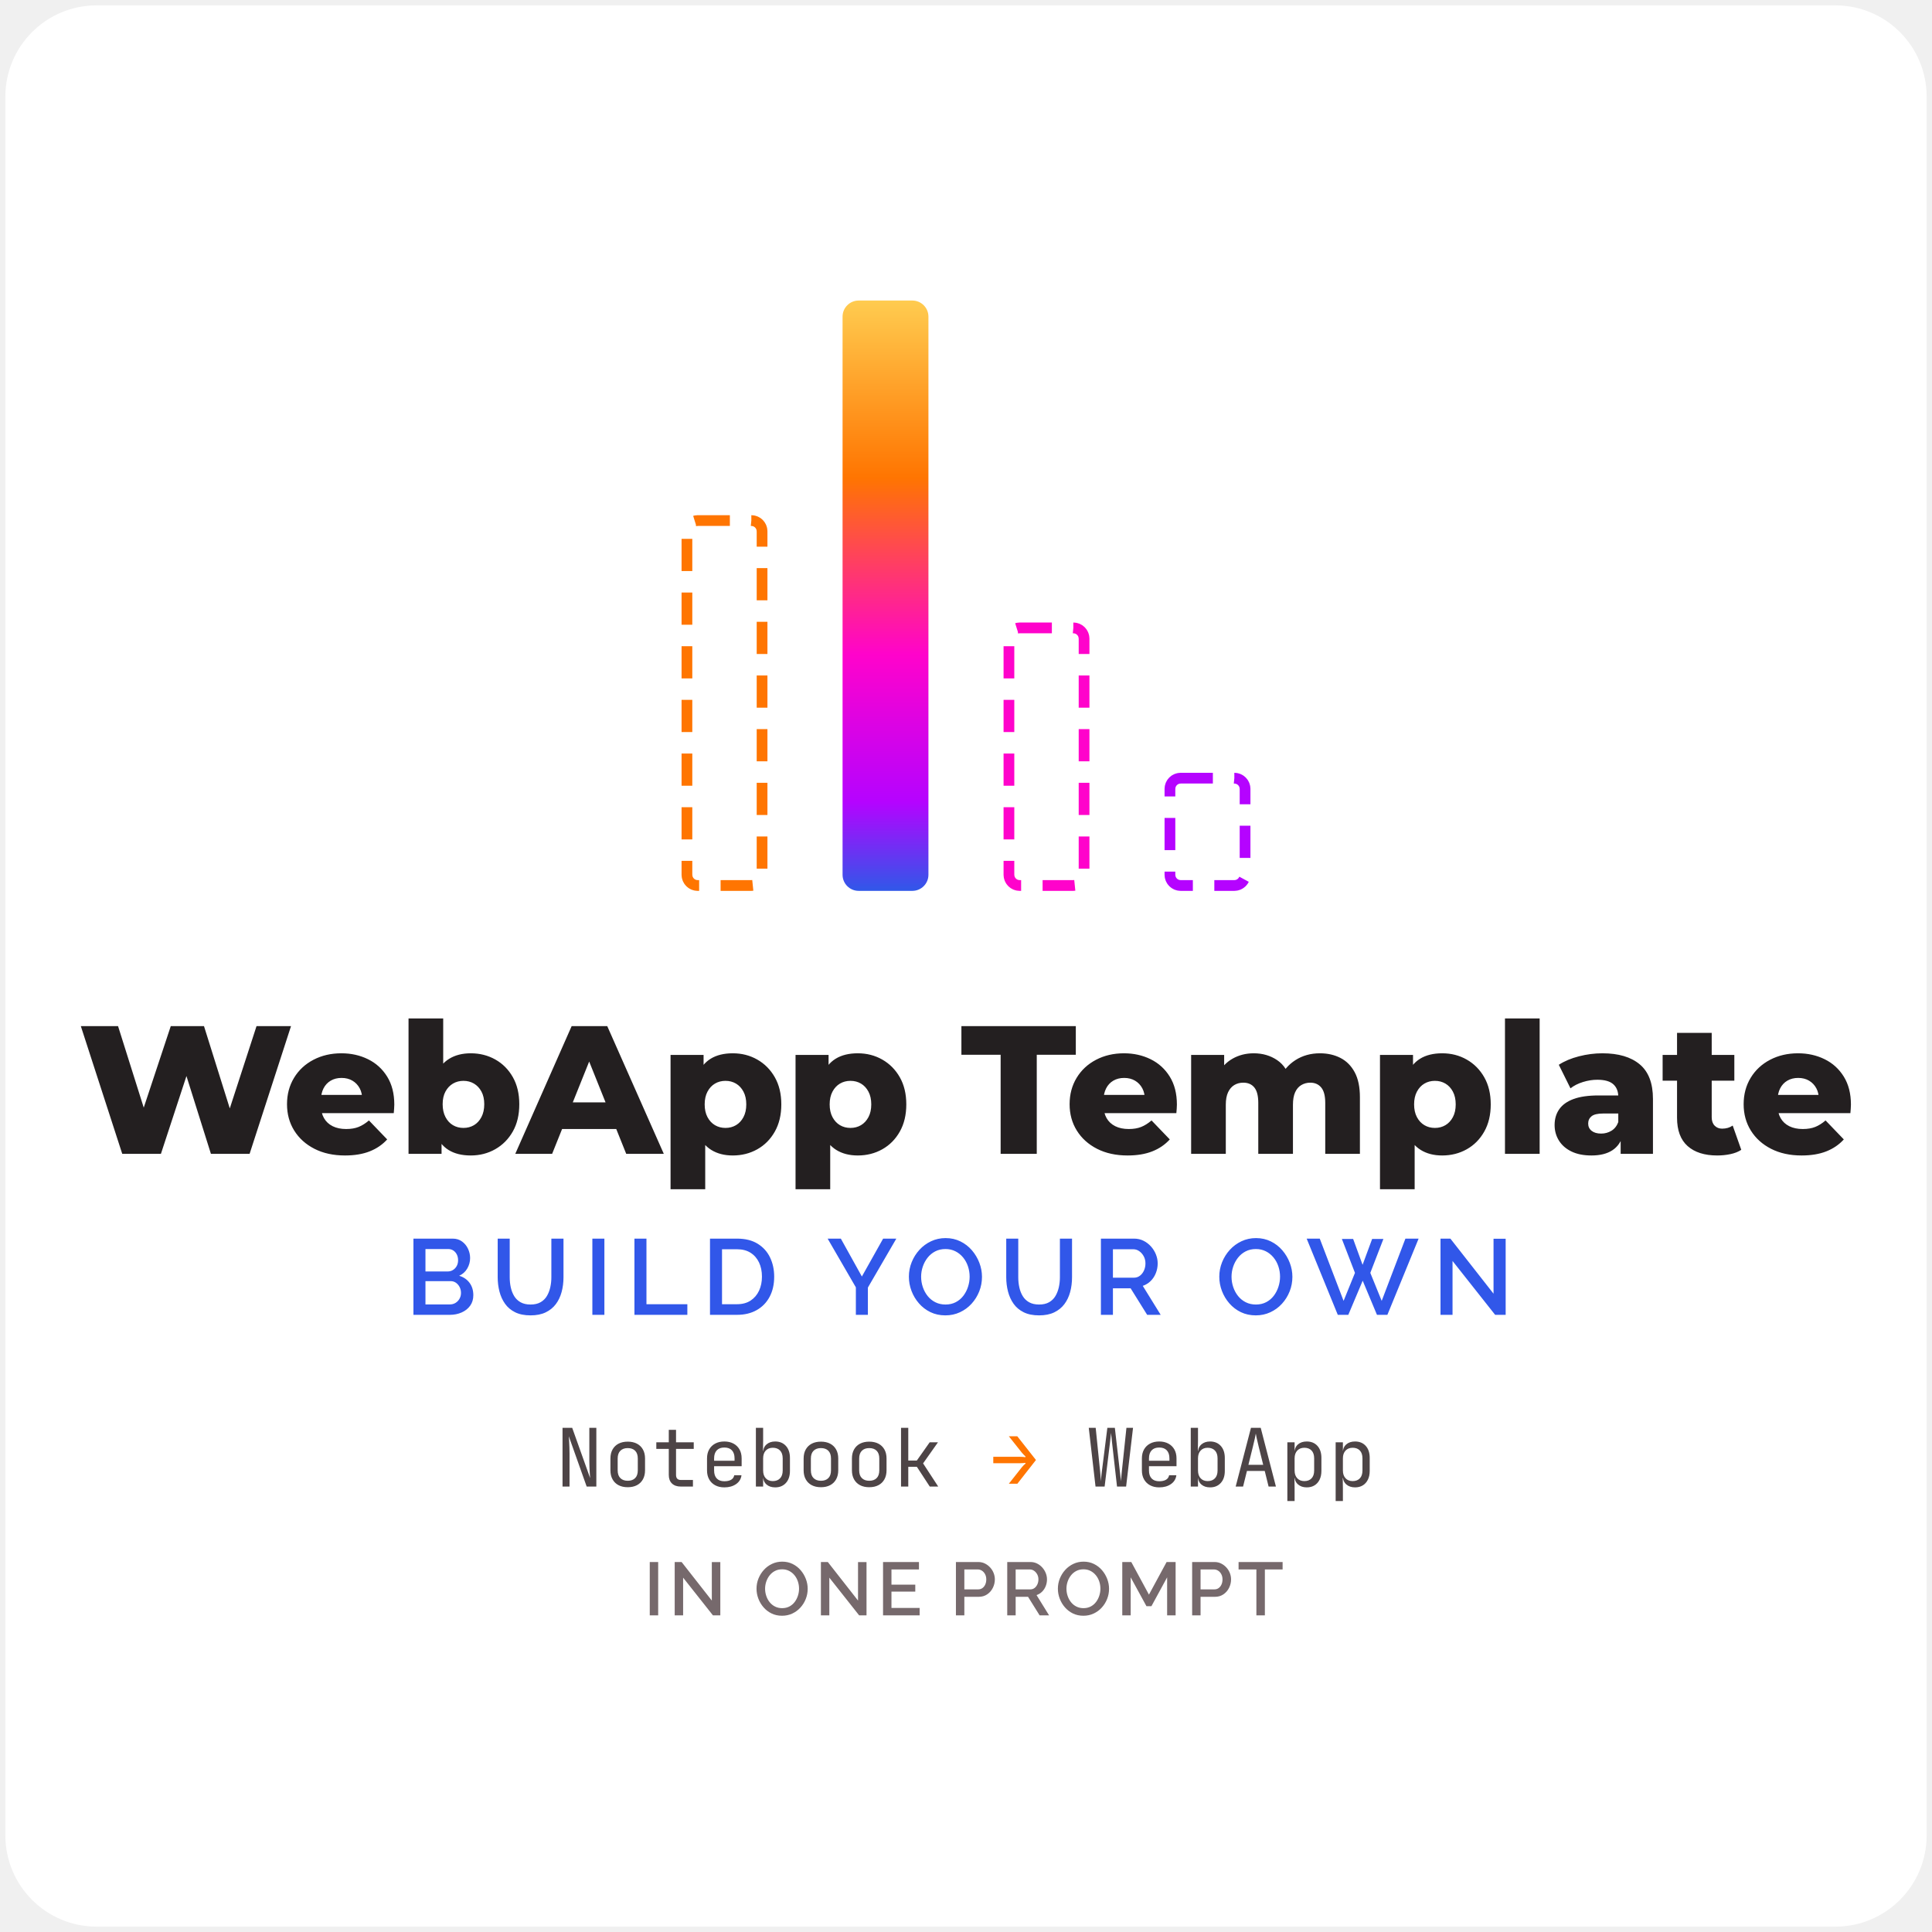
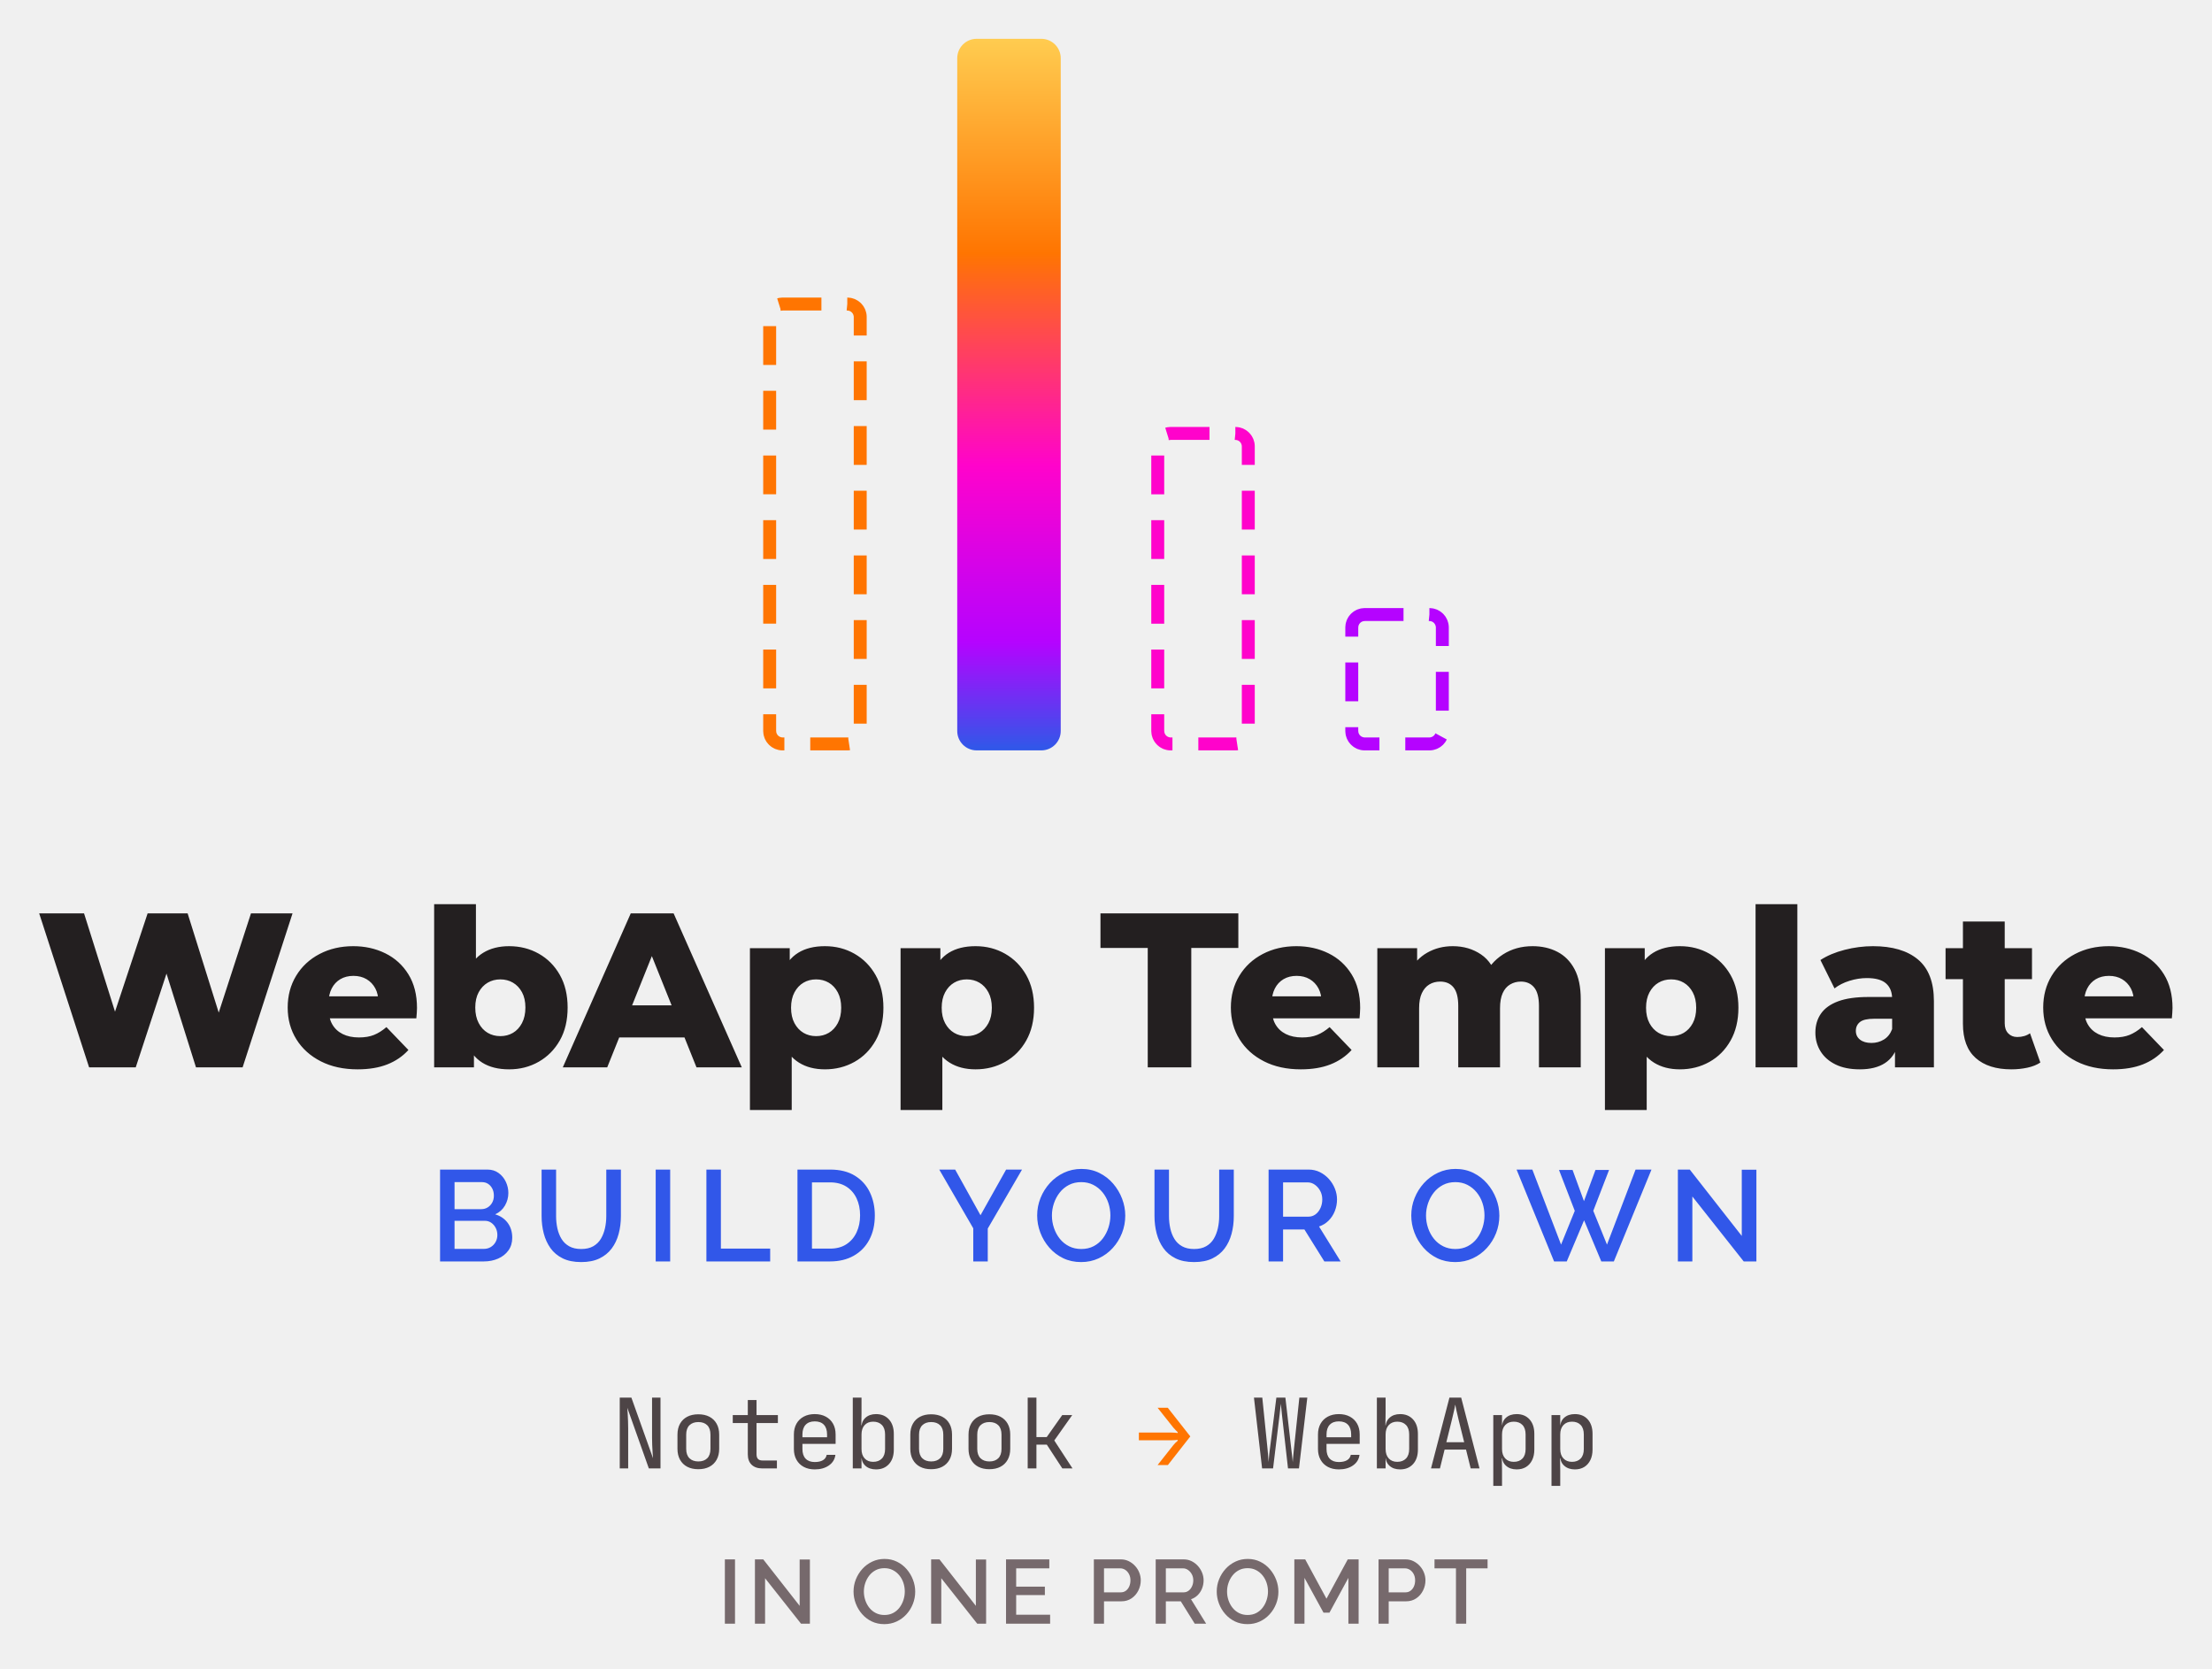
- <svg xmlns="http://www.w3.org/2000/svg" viewBox="0 0 360 360" width="360" height="360" role="img" aria-label="WebApp Template - build your own: notebook to WebApp in one prompt">
+ <svg xmlns="http://www.w3.org/2000/svg" viewBox="9 50 342 258" width="342" height="258" role="img" aria-label="WebApp Template - build your own: notebook to WebApp in one prompt">
  <defs>
    <linearGradient id="peak" x1="0" y1="0" x2="0" y2="1">
      <stop offset="0" stop-color="#ffcb4f" />
      <stop offset="0.3" stop-color="#ff7501" />
      <stop offset="0.6" stop-color="#ff03cb" />
      <stop offset="0.85" stop-color="#b503ff" />
      <stop offset="1" stop-color="#3157e9" />
    </linearGradient>
  </defs>
-   <rect x="1" y="1" width="358" height="358" rx="17" fill="#ffffff" />
  <rect x="128" y="97" width="14" height="68" rx="2" fill="none" stroke="#ff7501" stroke-width="2" stroke-dasharray="6 4" />
  <rect x="157" y="56" width="16" height="110" rx="3" fill="url(#peak)" />
  <rect x="188" y="117" width="14" height="48" rx="2" fill="none" stroke="#ff03cb" stroke-width="2" stroke-dasharray="6 4" />
  <rect x="218" y="145" width="14" height="20" rx="2" fill="none" stroke="#b503ff" stroke-width="2" stroke-dasharray="6 4" />
  <g fill="#231f20" transform="translate(14.516 215) scale(0.034 -0.034)">
    <path d="M243 0 16 700H220L411 94H308L509 700H691L881 94H782L979 700H1168L941 0H729L567 515H624L455 0Z M1464 -9Q1368 -9 1296.5 27.5Q1225 64 1185.5 127.5Q1146 191 1146 272Q1146 353 1184.5 416.5Q1223 480 1291 515.5Q1359 551 1444 551Q1524 551 1590 518.5Q1656 486 1695 423Q1734 360 1734 270Q1734 260 1733 247Q1732 234 1731 223H1302V323H1630L1558 295Q1559 332 1544.5 359Q1530 386 1504.5 401Q1479 416 1445 416Q1411 416 1385.5 401Q1360 386 1346 358.5Q1332 331 1332 294V265Q1332 225 1348.5 196Q1365 167 1396 151.5Q1427 136 1470 136Q1510 136 1538.5 147.5Q1567 159 1595 183L1695 79Q1656 36 1599 13.5Q1542 -9 1464 -9Z M2153 -9Q2080 -9 2031.5 21Q1983 51 1959 113Q1935 175 1935 272Q1935 367 1960.5 429Q1986 491 2035 521Q2084 551 2153 551Q2227 551 2287.5 517Q2348 483 2383.5 420.5Q2419 358 2419 272Q2419 185 2383.5 122.5Q2348 60 2287.5 25.5Q2227 -9 2153 -9ZM1812 0V742H2002V451L1992 272L1993 93V0ZM2113 142Q2145 142 2170.5 157Q2196 172 2211.5 201.5Q2227 231 2227 272Q2227 313 2211.5 341.5Q2196 370 2170.5 385Q2145 400 2113 400Q2081 400 2055.5 385Q2030 370 2014.5 341.5Q1999 313 1999 272Q1999 231 2014.5 201.5Q2030 172 2055.5 157Q2081 142 2113 142Z M2397 0 2706 700H2901L3211 0H3005L2763 603H2841L2599 0ZM2566 136 2617 282H2959L3010 136Z M3589 -9Q3520 -9 3471 21.5Q3422 52 3396.5 113.5Q3371 175 3371 271Q3371 368 3395 429.5Q3419 491 3467.5 521Q3516 551 3589 551Q3663 551 3723.5 516.5Q3784 482 3819.5 419.5Q3855 357 3855 271Q3855 185 3819.5 122Q3784 59 3723.5 25Q3663 -9 3589 -9ZM3248 -194V542H3429V450L3428 271L3438 91V-194ZM3549 142Q3581 142 3606.5 157Q3632 172 3647.5 201Q3663 230 3663 271Q3663 312 3647.5 341Q3632 370 3606.5 385Q3581 400 3549 400Q3517 400 3491.5 385Q3466 370 3450.5 341Q3435 312 3435 271Q3435 230 3450.5 201Q3466 172 3491.5 157Q3517 142 3549 142Z M4274 -9Q4205 -9 4156 21.5Q4107 52 4081.5 113.5Q4056 175 4056 271Q4056 368 4080 429.5Q4104 491 4152.5 521Q4201 551 4274 551Q4348 551 4408.5 516.5Q4469 482 4504.5 419.5Q4540 357 4540 271Q4540 185 4504.5 122Q4469 59 4408.5 25Q4348 -9 4274 -9ZM3933 -194V542H4114V450L4113 271L4123 91V-194ZM4234 142Q4266 142 4291.5 157Q4317 172 4332.5 201Q4348 230 4348 271Q4348 312 4332.5 341Q4317 370 4291.5 385Q4266 400 4234 400Q4202 400 4176.5 385Q4151 370 4135.5 341Q4120 312 4120 271Q4120 230 4135.5 201Q4151 172 4176.5 157Q4202 142 4234 142Z M5057 0V543H4842V700H5469V543H5255V0Z M5753 -9Q5657 -9 5585.5 27.5Q5514 64 5474.5 127.5Q5435 191 5435 272Q5435 353 5473.5 416.5Q5512 480 5580 515.5Q5648 551 5733 551Q5813 551 5879 518.5Q5945 486 5984 423Q6023 360 6023 270Q6023 260 6022 247Q6021 234 6020 223H5591V323H5919L5847 295Q5848 332 5833.5 359Q5819 386 5793.5 401Q5768 416 5734 416Q5700 416 5674.5 401Q5649 386 5635 358.5Q5621 331 5621 294V265Q5621 225 5637.5 196Q5654 167 5685 151.5Q5716 136 5759 136Q5799 136 5827.5 147.5Q5856 159 5884 183L5984 79Q5945 36 5888 13.5Q5831 -9 5753 -9Z M6101 0V542H6282V391L6246 434Q6276 492 6328 521.5Q6380 551 6444 551Q6517 551 6572.5 513.5Q6628 476 6647 397L6585 410Q6614 476 6672.5 513.5Q6731 551 6807 551Q6870 551 6919.5 525.5Q6969 500 6997.5 447Q7026 394 7026 310V0H6836V279Q6836 337 6814 363.5Q6792 390 6754 390Q6727 390 6705 377Q6683 364 6671 337.5Q6659 311 6659 269V0H6469V279Q6469 337 6447.5 363.5Q6426 390 6387 390Q6359 390 6337.5 377Q6316 364 6303.5 337.5Q6291 311 6291 269V0Z M7477 -9Q7408 -9 7359 21.5Q7310 52 7284.5 113.5Q7259 175 7259 271Q7259 368 7283 429.5Q7307 491 7355.5 521Q7404 551 7477 551Q7551 551 7611.5 516.5Q7672 482 7707.5 419.5Q7743 357 7743 271Q7743 185 7707.5 122Q7672 59 7611.5 25Q7551 -9 7477 -9ZM7136 -194V542H7317V450L7316 271L7326 91V-194ZM7437 142Q7469 142 7494.5 157Q7520 172 7535.5 201Q7551 230 7551 271Q7551 312 7535.5 341Q7520 370 7494.5 385Q7469 400 7437 400Q7405 400 7379.5 385Q7354 370 7338.5 341Q7323 312 7323 271Q7323 230 7338.5 201Q7354 172 7379.5 157Q7405 142 7437 142Z M7821 0V742H8011V0Z M8455 0V101L8442 126V312Q8442 357 8414.5 381.5Q8387 406 8327 406Q8288 406 8248 393.5Q8208 381 8180 359L8116 488Q8162 518 8226.5 534.5Q8291 551 8355 551Q8487 551 8559.5 490.5Q8632 430 8632 301V0ZM8295 -9Q8230 -9 8185 13Q8140 35 8116.5 73Q8093 111 8093 158Q8093 208 8118.5 244.5Q8144 281 8197 300.5Q8250 320 8334 320H8462V221H8360Q8314 221 8295.5 206Q8277 191 8277 166Q8277 141 8296 126Q8315 111 8348 111Q8379 111 8404.5 126.5Q8430 142 8442 174L8468 104Q8453 48 8409.5 19.5Q8366 -9 8295 -9Z M8984 -9Q8880 -9 8822 42.5Q8764 94 8764 198V663H8954V200Q8954 171 8970 154.5Q8986 138 9011 138Q9045 138 9069 155L9116 22Q9092 6 9057 -1.5Q9022 -9 8984 -9ZM8685 401V542H9078V401Z M9447 -9Q9351 -9 9279.5 27.5Q9208 64 9168.5 127.5Q9129 191 9129 272Q9129 353 9167.5 416.5Q9206 480 9274 515.5Q9342 551 9427 551Q9507 551 9573 518.5Q9639 486 9678 423Q9717 360 9717 270Q9717 260 9716 247Q9715 234 9714 223H9285V323H9613L9541 295Q9542 332 9527.5 359Q9513 386 9487.5 401Q9462 416 9428 416Q9394 416 9368.5 401Q9343 386 9329 358.5Q9315 331 9315 294V265Q9315 225 9331.5 196Q9348 167 9379 151.5Q9410 136 9453 136Q9493 136 9521.5 147.5Q9550 159 9578 183L9678 79Q9639 36 9582 13.5Q9525 -9 9447 -9Z" />
  </g>
  <g fill="#3157e9" transform="translate(75.438 245) scale(0.02 -0.02)">
    <path d="M638 183Q638 126 608.5 85Q579 44 529 22Q479 0 419 0H80V710H446Q496 710 532.5 683.5Q569 657 588.5 615.5Q608 574 608 529Q608 477 581.5 431.5Q555 386 506 364Q567 346 602.5 298.5Q638 251 638 183ZM523 204Q523 234 510.5 258.5Q498 283 476.5 298.5Q455 314 426 314H192V97H419Q449 97 472.5 111.5Q496 126 509.5 150.5Q523 175 523 204ZM192 613V404H398Q426 404 448 417.5Q470 431 483 454.5Q496 478 496 508Q496 539 484 562.5Q472 586 451.5 599.5Q431 613 404 613Z M1171 -5Q1086 -5 1027.5 24Q969 53 933.5 103Q898 153 881.5 217Q865 281 865 350V710H977V350Q977 301 987 255.5Q997 210 1019 174Q1041 138 1078.5 117Q1116 96 1171 96Q1227 96 1264.5 117.5Q1302 139 1323.5 175.5Q1345 212 1355 257Q1365 302 1365 350V710H1478V350Q1478 277 1460.5 212.5Q1443 148 1406.5 99.5Q1370 51 1312 23Q1254 -5 1171 -5Z M1747 0V710H1859V0Z M2139 0V710H2251V99H2632V0Z M2843 0V710H3095Q3210 710 3287 662.5Q3364 615 3402.5 534.5Q3441 454 3441 356Q3441 248 3398.5 168Q3356 88 3278 44Q3200 0 3095 0ZM3327 356Q3327 431 3299.5 488.5Q3272 546 3220.5 578.5Q3169 611 3095 611H2955V99H3095Q3170 99 3221.5 133Q3273 167 3300 225Q3327 283 3327 356Z M4062 710 4258 357 4456 710H4579L4314 254V0H4202V256L3939 710Z M5036 -5Q4959 -5 4897 25Q4835 55 4790 106.5Q4745 158 4720.5 222.5Q4696 287 4696 355Q4696 426 4722 490.5Q4748 555 4794 605.5Q4840 656 4902.5 685.5Q4965 715 5038 715Q5114 715 5176.5 684Q5239 653 5283.5 601Q5328 549 5352.5 485Q5377 421 5377 354Q5377 283 5351.5 218.5Q5326 154 5280 103.5Q5234 53 5171.5 24Q5109 -5 5036 -5ZM4810 355Q4810 305 4826 258Q4842 211 4871.5 174.5Q4901 138 4943 117Q4985 96 5037 96Q5091 96 5133 118Q5175 140 5203.5 177.5Q5232 215 5247 261.5Q5262 308 5262 355Q5262 405 5246.5 451.5Q5231 498 5201 534.5Q5171 571 5129.5 592Q5088 613 5037 613Q4983 613 4941 591Q4899 569 4870 532Q4841 495 4825.5 449Q4810 403 4810 355Z M5909 -5Q5824 -5 5765.5 24Q5707 53 5671.5 103Q5636 153 5619.5 217Q5603 281 5603 350V710H5715V350Q5715 301 5725 255.5Q5735 210 5757 174Q5779 138 5816.5 117Q5854 96 5909 96Q5965 96 6002.5 117.5Q6040 139 6061.5 175.5Q6083 212 6093 257Q6103 302 6103 350V710H6216V350Q6216 277 6198.5 212.5Q6181 148 6144.5 99.5Q6108 51 6050 23Q5992 -5 5909 -5Z M6485 0V710H6794Q6842 710 6882 690Q6922 670 6951.5 637Q6981 604 6997.5 563Q7014 522 7014 479Q7014 432 6997 389Q6980 346 6948.5 315Q6917 284 6875 270L7042 0H6916L6762 247H6597V0ZM6597 346H6793Q6824 346 6848 364Q6872 382 6886 412.5Q6900 443 6900 479Q6900 516 6884 545.5Q6868 575 6842.5 593Q6817 611 6787 611H6597Z M7928 -5Q7851 -5 7789 25Q7727 55 7682 106.5Q7637 158 7612.5 222.5Q7588 287 7588 355Q7588 426 7614 490.5Q7640 555 7686 605.5Q7732 656 7794.5 685.5Q7857 715 7930 715Q8006 715 8068.5 684Q8131 653 8175.5 601Q8220 549 8244.5 485Q8269 421 8269 354Q8269 283 8243.5 218.5Q8218 154 8172 103.5Q8126 53 8063.5 24Q8001 -5 7928 -5ZM7702 355Q7702 305 7718 258Q7734 211 7763.5 174.5Q7793 138 7835 117Q7877 96 7929 96Q7983 96 8025 118Q8067 140 8095.5 177.5Q8124 215 8139 261.5Q8154 308 8154 355Q8154 405 8138.5 451.5Q8123 498 8093 534.5Q8063 571 8021.5 592Q7980 613 7929 613Q7875 613 7833 591Q7791 569 7762 532Q7733 495 7717.5 449Q7702 403 7702 355Z M8730 707H8835L8923 466L9012 707H9117L8995 391L9101 130L9322 710H9445L9154 0H9057L8924 318L8790 0H8692L8402 710H8524L8746 130L8852 391Z M9761 502V0H9649V710H9741L10143 197V709H10256V0H10158Z" />
  </g>
  <g fill="#4d4446" transform="translate(103.469 277) scale(0.015 -0.015)">
    <path d="M90 0V730H210L433 105Q431 130 428.5 166.5Q426 203 424.5 243.5Q423 284 423 320V730H510V0H390L168 625Q170 601 172 564.5Q174 528 175.5 487.5Q177 447 177 410V0Z M900 -8Q834 -8 786 17Q738 42 711.5 89.5Q685 137 685 202V348Q685 414 711.5 461Q738 508 786 533Q834 558 900 558Q966 558 1014 533Q1062 508 1088.5 461Q1115 414 1115 349V202Q1115 137 1088.5 89.5Q1062 42 1014 17Q966 -8 900 -8ZM900 72Q959 72 992 105Q1025 138 1025 202V348Q1025 412 992 445Q959 478 900 478Q842 478 808.5 445Q775 412 775 348V202Q775 138 808.5 105Q842 72 900 72Z M1560 0Q1489 0 1449.5 38Q1410 76 1410 145V468H1255V550H1410V705H1500V550H1720V468H1500V145Q1500 82 1560 82H1710V0Z M2100 -10Q2035 -10 1986.5 16Q1938 42 1911.5 89.5Q1885 137 1885 200V350Q1885 414 1911.5 461Q1938 508 1986.5 534Q2035 560 2100 560Q2165 560 2213.5 534Q2262 508 2288.5 461Q2315 414 2315 350V253H1973V200Q1973 135 2006 100.5Q2039 66 2100 66Q2152 66 2184 84.5Q2216 103 2223 140H2313Q2304 71 2245.5 30.5Q2187 -10 2100 -10ZM2227 313V350Q2227 415 2194.5 450Q2162 485 2100 485Q2039 485 2006 450Q1973 415 1973 350V321H2234Z M2732 -10Q2664 -10 2623 26.5Q2582 63 2582 126L2600 105H2582V0H2492V730H2582V570L2580 445H2600L2582 424Q2582 486 2623.5 523Q2665 560 2732 560Q2815 560 2865 505Q2915 450 2915 355V194Q2915 100 2865 45Q2815 -10 2732 -10ZM2702 68Q2759 68 2792 102Q2825 136 2825 200V350Q2825 414 2792 448Q2759 482 2702 482Q2647 482 2614.5 447Q2582 412 2582 350V200Q2582 138 2614.5 103Q2647 68 2702 68Z M3300 -8Q3234 -8 3186 17Q3138 42 3111.5 89.5Q3085 137 3085 202V348Q3085 414 3111.5 461Q3138 508 3186 533Q3234 558 3300 558Q3366 558 3414 533Q3462 508 3488.5 461Q3515 414 3515 349V202Q3515 137 3488.5 89.5Q3462 42 3414 17Q3366 -8 3300 -8ZM3300 72Q3359 72 3392 105Q3425 138 3425 202V348Q3425 412 3392 445Q3359 478 3300 478Q3242 478 3208.5 445Q3175 412 3175 348V202Q3175 138 3208.5 105Q3242 72 3300 72Z M3900 -8Q3834 -8 3786 17Q3738 42 3711.5 89.5Q3685 137 3685 202V348Q3685 414 3711.5 461Q3738 508 3786 533Q3834 558 3900 558Q3966 558 4014 533Q4062 508 4088.5 461Q4115 414 4115 349V202Q4115 137 4088.5 89.5Q4062 42 4014 17Q3966 -8 3900 -8ZM3900 72Q3959 72 3992 105Q4025 138 4025 202V348Q4025 412 3992 445Q3959 478 3900 478Q3842 478 3808.5 445Q3775 412 3775 348V202Q3775 138 3808.5 105Q3842 72 3900 72Z M4295 0V730H4385V323H4491L4651 550H4754L4569 288L4757 0H4652L4492 245H4385V0Z" />
  </g>
  <g fill="#ff7501" transform="translate(184.484 277) scale(0.015 -0.015)">
    <path d="M233 35 395 240Q405 253 418 265.5Q431 278 440 285V294Q427 293 407 291.5Q387 290 370 290H40V370H370Q387 370 407 368.5Q427 367 440 365V374Q433 380 420.5 393Q408 406 395 421L233 625H338L570 330L339 35Z" />
  </g>
  <g fill="#4d4446" transform="translate(193.5 277) scale(0.015 -0.015)">
    <path d="M709 0 625 730H711L766 190Q768 168 770 144.5Q772 121 773.5 100Q775 79 775 65Q777 79 778.5 100Q780 121 782.5 144.5Q785 168 788 190L856 730H949L1011 190Q1014 168 1016.5 144.5Q1019 121 1021.5 100Q1024 79 1025 65Q1026 79 1027.5 100Q1029 121 1031.5 144.5Q1034 168 1036 190L1093 730H1175L1089 0H976L914 550Q912 573 909.5 595Q907 617 905 636Q903 655 902 667Q901 655 898.5 636Q896 617 894 595Q892 573 889 550L822 0Z M1500 -10Q1435 -10 1386.5 16Q1338 42 1311.5 89.5Q1285 137 1285 200V350Q1285 414 1311.5 461Q1338 508 1386.5 534Q1435 560 1500 560Q1565 560 1613.5 534Q1662 508 1688.5 461Q1715 414 1715 350V253H1373V200Q1373 135 1406 100.5Q1439 66 1500 66Q1552 66 1584 84.5Q1616 103 1623 140H1713Q1704 71 1645.5 30.5Q1587 -10 1500 -10ZM1627 313V350Q1627 415 1594.5 450Q1562 485 1500 485Q1439 485 1406 450Q1373 415 1373 350V321H1634Z M2132 -10Q2064 -10 2023 26.5Q1982 63 1982 126L2000 105H1982V0H1892V730H1982V570L1980 445H2000L1982 424Q1982 486 2023.5 523Q2065 560 2132 560Q2215 560 2265 505Q2315 450 2315 355V194Q2315 100 2265 45Q2215 -10 2132 -10ZM2102 68Q2159 68 2192 102Q2225 136 2225 200V350Q2225 414 2192 448Q2159 482 2102 482Q2047 482 2014.5 447Q1982 412 1982 350V200Q1982 138 2014.5 103Q2047 68 2102 68Z M2450 0 2640 730H2761L2950 0H2859L2811 194H2590L2542 0ZM2608 270H2792L2736 495Q2720 559 2711 602Q2702 645 2700 658Q2698 645 2689 602Q2680 559 2664 496Z M3092 -180V550H3182V445H3200L3182 424Q3182 487 3223.5 523.5Q3265 560 3333 560Q3416 560 3465.5 505.5Q3515 451 3515 356V195Q3515 132 3492.5 86Q3470 40 3429.5 15Q3389 -10 3333 -10Q3266 -10 3224 27Q3182 64 3182 126L3200 105H3180L3182 -20V-180ZM3303 68Q3360 68 3392.5 102Q3425 136 3425 200V350Q3425 414 3392.5 448Q3360 482 3303 482Q3248 482 3215 447Q3182 412 3182 350V200Q3182 138 3215 103Q3248 68 3303 68Z M3692 -180V550H3782V445H3800L3782 424Q3782 487 3823.5 523.5Q3865 560 3933 560Q4016 560 4065.5 505.5Q4115 451 4115 356V195Q4115 132 4092.5 86Q4070 40 4029.5 15Q3989 -10 3933 -10Q3866 -10 3824 27Q3782 64 3782 126L3800 105H3780L3782 -20V-180ZM3903 68Q3960 68 3992.5 102Q4025 136 4025 200V350Q4025 414 3992.5 448Q3960 482 3903 482Q3848 482 3815 447Q3782 412 3782 350V200Q3782 138 3815 103Q3848 68 3903 68Z" />
  </g>
  <g fill="#76696c" transform="translate(119.953 301) scale(0.014 -0.014)">
    <path d="M80 0V710H192V0Z M524 502V0H412V710H504L906 197V709H1019V0H921Z M1841 -5Q1764 -5 1702 25Q1640 55 1595 106.5Q1550 158 1525.5 222.5Q1501 287 1501 355Q1501 426 1527 490.5Q1553 555 1599 605.5Q1645 656 1707.5 685.5Q1770 715 1843 715Q1919 715 1981.5 684Q2044 653 2088.5 601Q2133 549 2157.5 485Q2182 421 2182 354Q2182 283 2156.5 218.5Q2131 154 2085 103.5Q2039 53 1976.5 24Q1914 -5 1841 -5ZM1615 355Q1615 305 1631 258Q1647 211 1676.5 174.5Q1706 138 1748 117Q1790 96 1842 96Q1896 96 1938 118Q1980 140 2008.5 177.5Q2037 215 2052 261.5Q2067 308 2067 355Q2067 405 2051.5 451.5Q2036 498 2006 534.5Q1976 571 1934.5 592Q1893 613 1842 613Q1788 613 1746 591Q1704 569 1675 532Q1646 495 1630.5 449Q1615 403 1615 355Z M2470 502V0H2358V710H2450L2852 197V709H2965V0H2867Z M3672 99V0H3185V710H3663V611H3297V409H3614V316H3297V99Z M4155 0V710H4453Q4501 710 4541 690Q4581 670 4611 637Q4641 604 4657 563Q4673 522 4673 479Q4673 420 4646.5 366.5Q4620 313 4571.5 280Q4523 247 4459 247H4267V0ZM4267 346H4452Q4484 346 4508 363.5Q4532 381 4545.5 411Q4559 441 4559 479Q4559 518 4543 548Q4527 578 4501.5 594.5Q4476 611 4446 611H4267Z M4838 0V710H5147Q5195 710 5235 690Q5275 670 5304.5 637Q5334 604 5350.5 563Q5367 522 5367 479Q5367 432 5350 389Q5333 346 5301.5 315Q5270 284 5228 270L5395 0H5269L5115 247H4950V0ZM4950 346H5146Q5177 346 5201 364Q5225 382 5239 412.5Q5253 443 5253 479Q5253 516 5237 545.5Q5221 575 5195.5 593Q5170 611 5140 611H4950Z M5852 -5Q5775 -5 5713 25Q5651 55 5606 106.5Q5561 158 5536.5 222.5Q5512 287 5512 355Q5512 426 5538 490.5Q5564 555 5610 605.5Q5656 656 5718.5 685.5Q5781 715 5854 715Q5930 715 5992.5 684Q6055 653 6099.5 601Q6144 549 6168.5 485Q6193 421 6193 354Q6193 283 6167.5 218.5Q6142 154 6096 103.5Q6050 53 5987.5 24Q5925 -5 5852 -5ZM5626 355Q5626 305 5642 258Q5658 211 5687.5 174.5Q5717 138 5759 117Q5801 96 5853 96Q5907 96 5949 118Q5991 140 6019.5 177.5Q6048 215 6063 261.5Q6078 308 6078 355Q6078 405 6062.5 451.5Q6047 498 6017 534.5Q5987 571 5945.5 592Q5904 613 5853 613Q5799 613 5757 591Q5715 569 5686 532Q5657 495 5641.5 449Q5626 403 5626 355Z M6966 0V506L6757 122H6691L6481 506V0H6369V710H6489L6724 276L6959 710H7079V0Z M7299 0V710H7597Q7645 710 7685 690Q7725 670 7755 637Q7785 604 7801 563Q7817 522 7817 479Q7817 420 7790.5 366.5Q7764 313 7715.5 280Q7667 247 7603 247H7411V0ZM7411 346H7596Q7628 346 7652 363.5Q7676 381 7689.5 411Q7703 441 7703 479Q7703 518 7687 548Q7671 578 7645.5 594.5Q7620 611 7590 611H7411Z M8503 611H8267V0H8154V611H7917V710H8503Z" />
  </g>
</svg>
